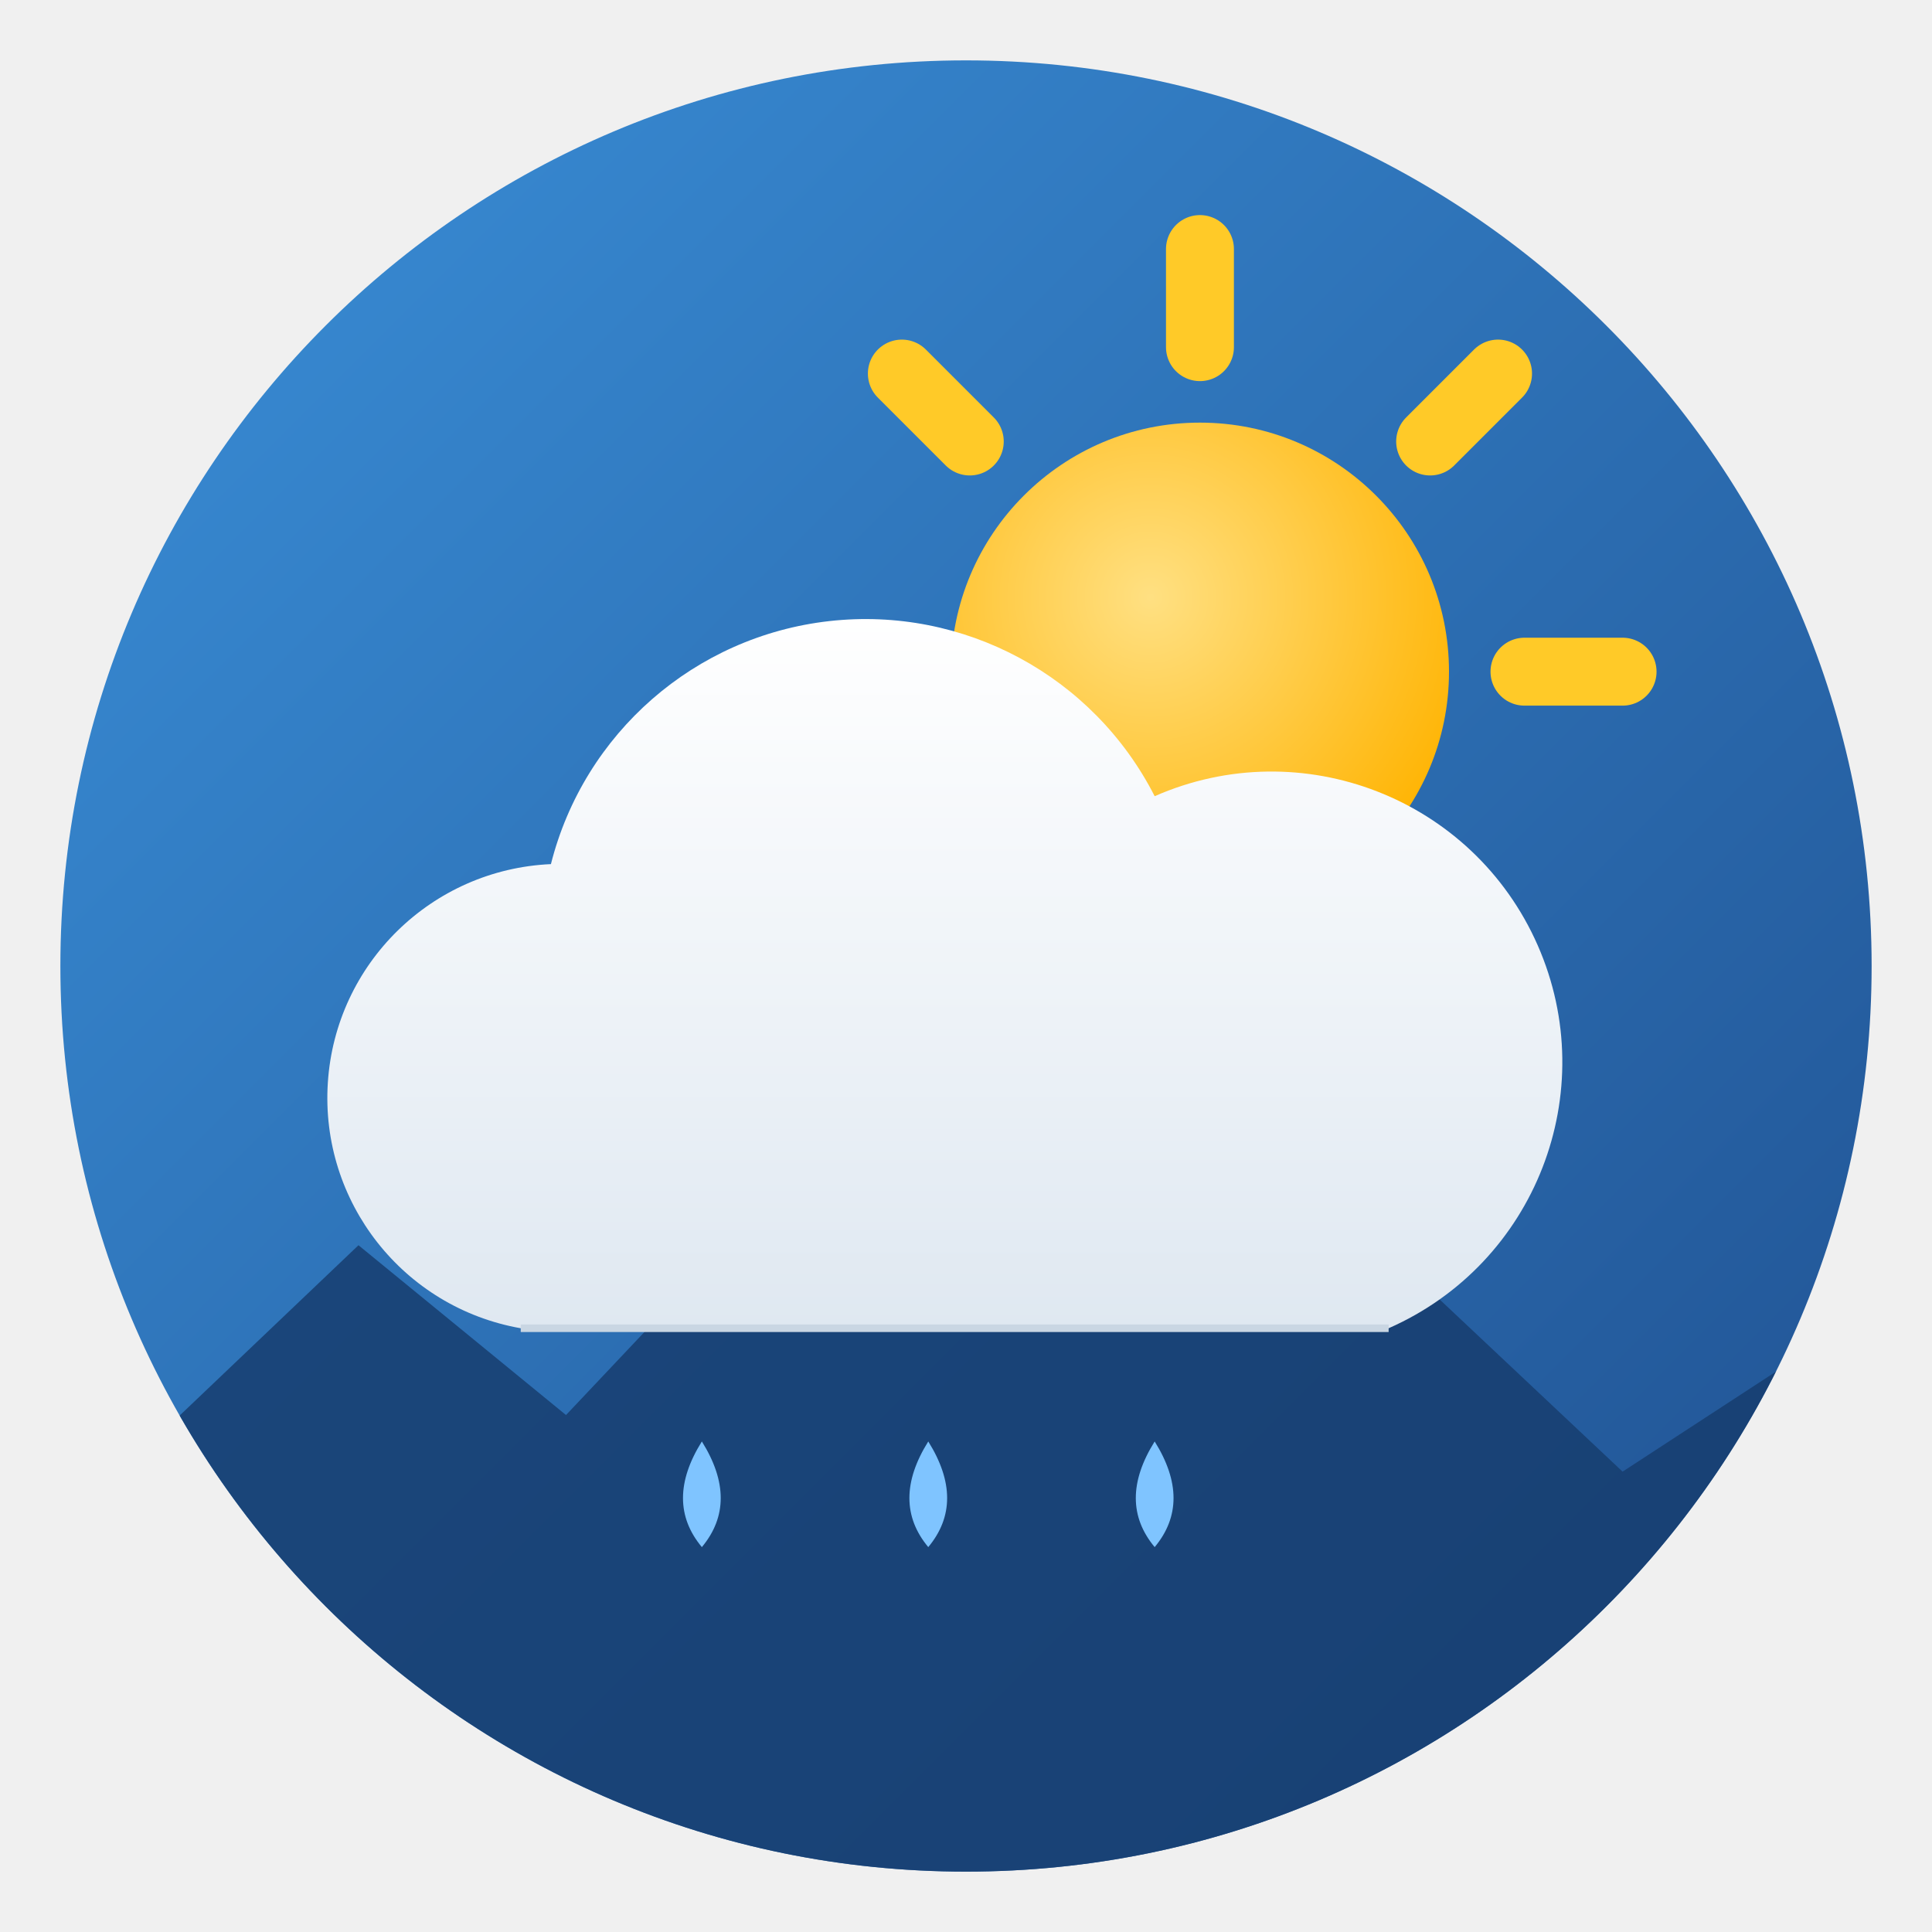
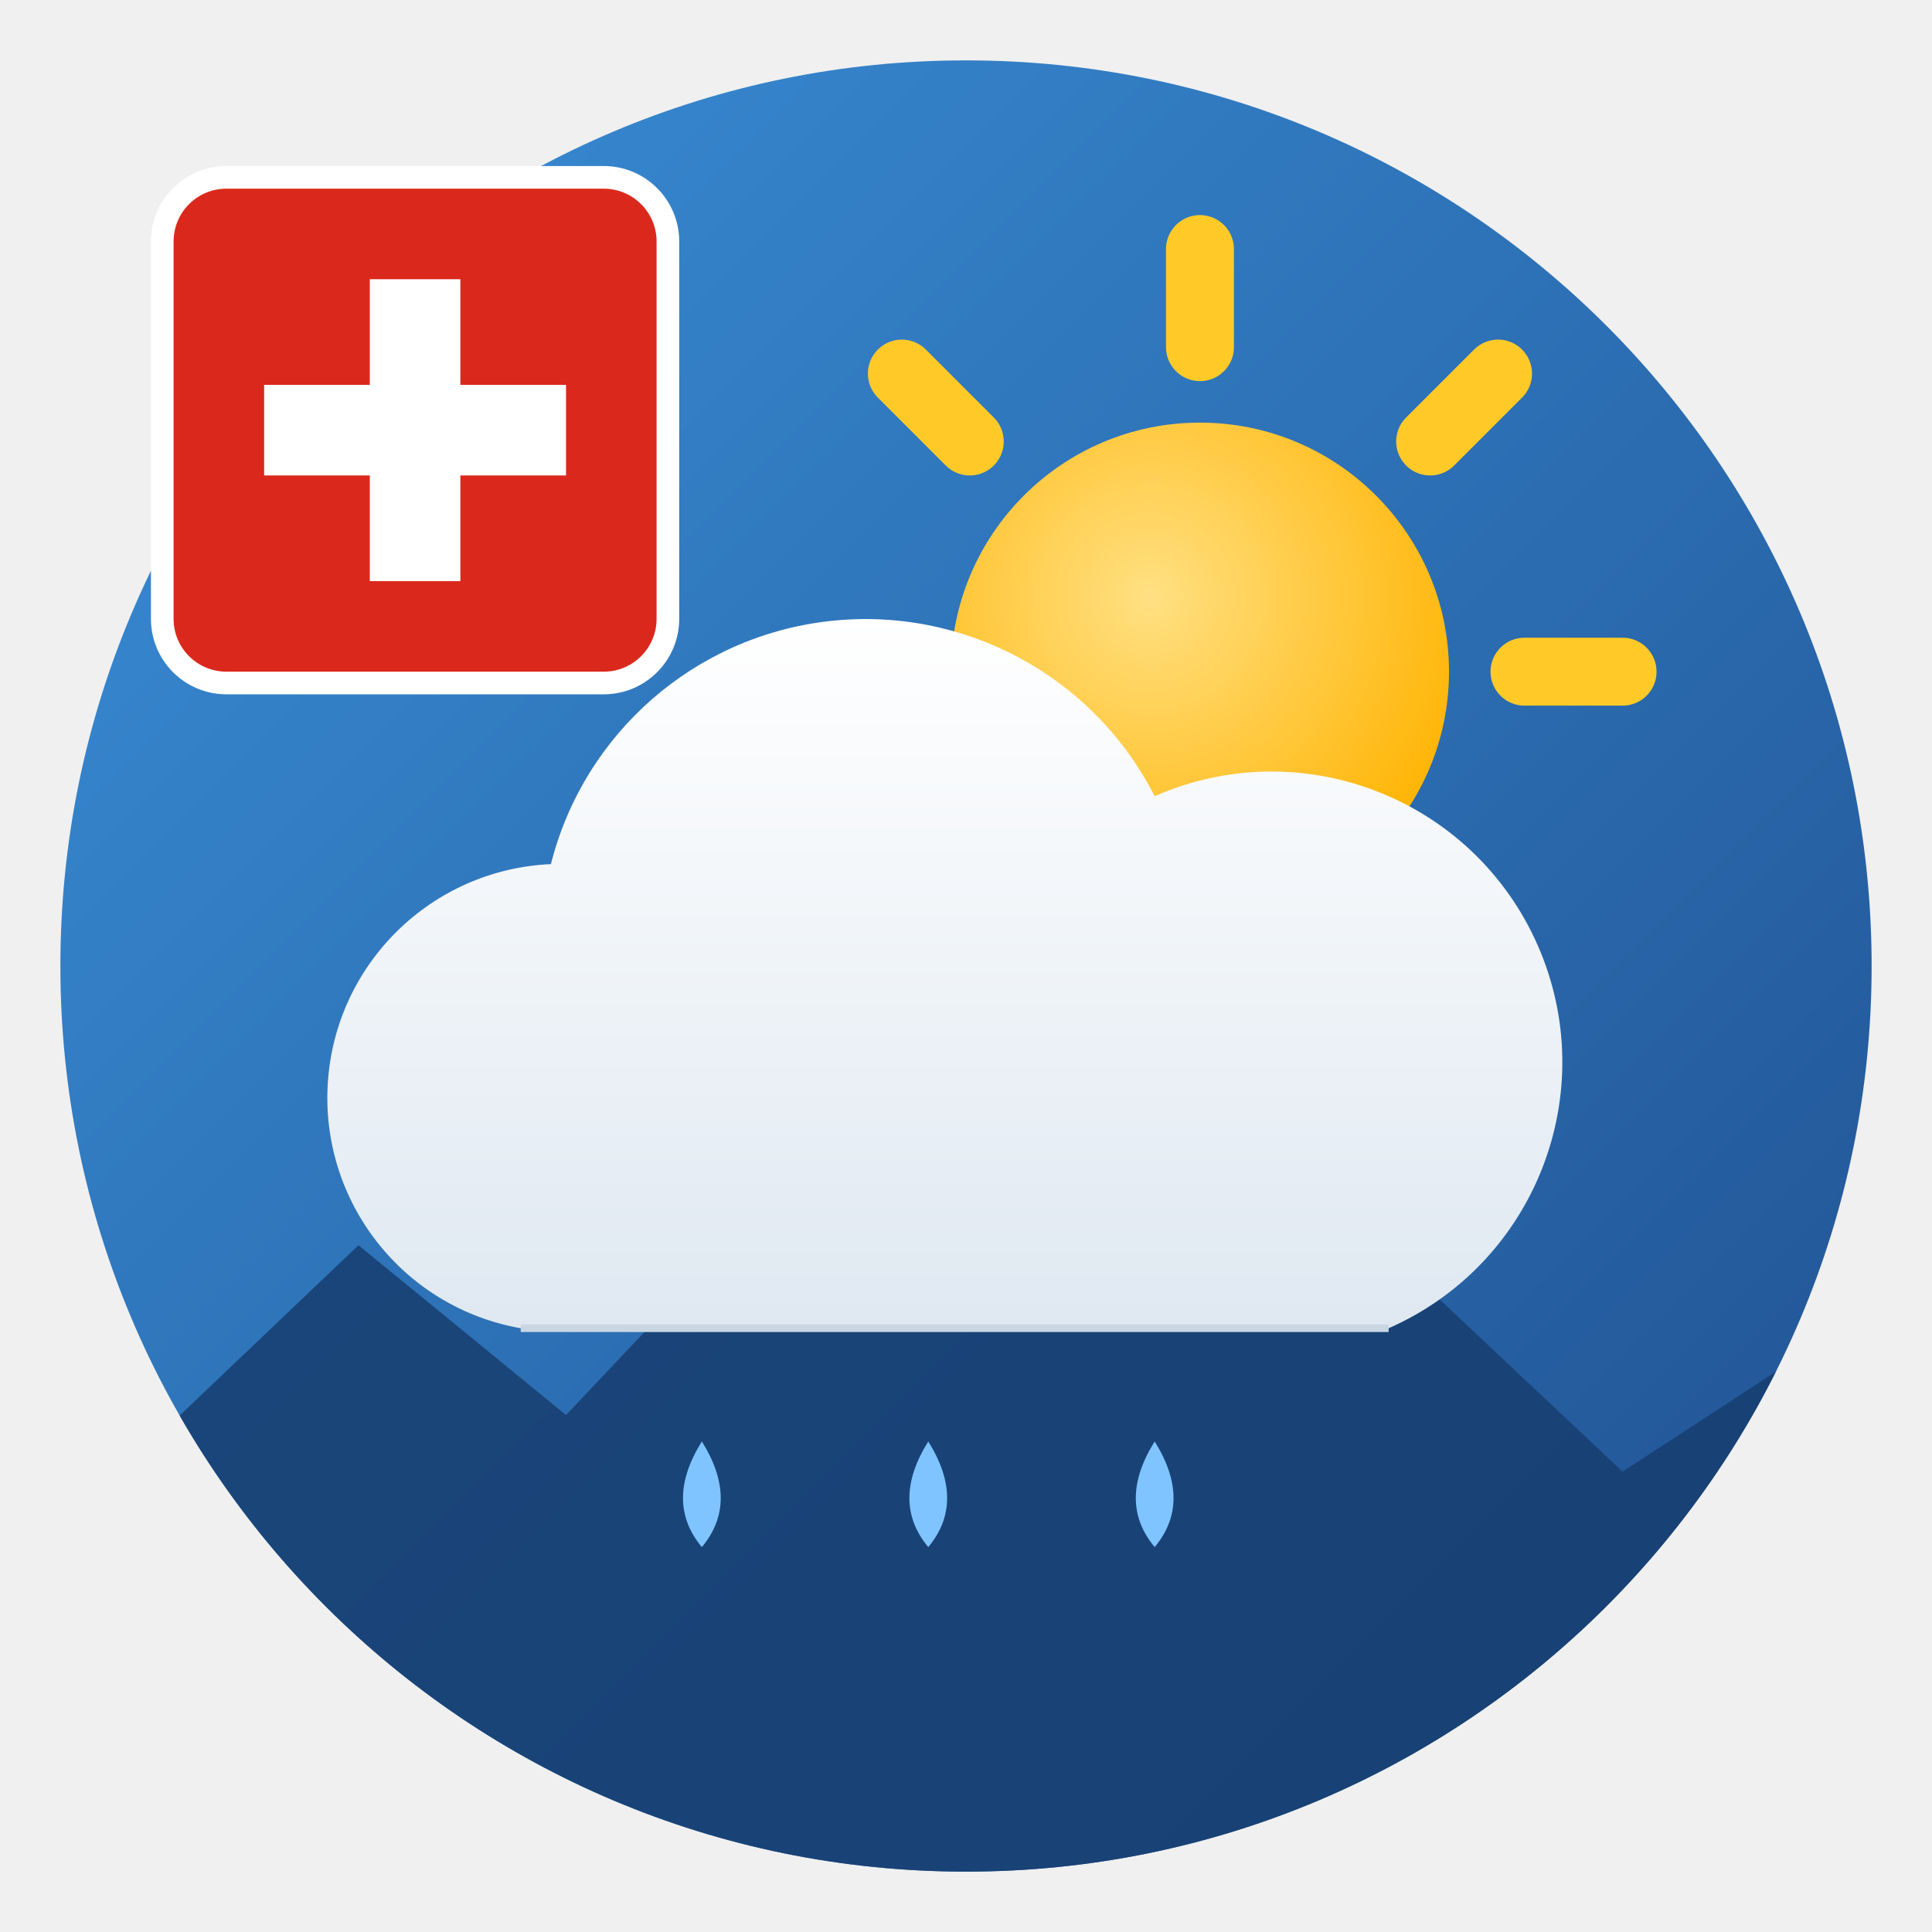
<svg xmlns="http://www.w3.org/2000/svg" viewBox="0 0 512 512">
  <defs>
    <linearGradient id="bg" x1="0" y1="0" x2="1" y2="1">
      <stop offset="0" stop-color="#3a8fd8" />
      <stop offset="1" stop-color="#1f4f8f" />
    </linearGradient>
    <radialGradient id="sun" cx=".4" cy=".35" r=".7">
      <stop offset="0" stop-color="#ffe082" />
      <stop offset="1" stop-color="#ffb300" />
    </radialGradient>
    <linearGradient id="cloud" x1="0" y1="0" x2="0" y2="1">
      <stop offset="0" stop-color="#ffffff" />
      <stop offset="1" stop-color="#dfe8f1" />
    </linearGradient>
    <clipPath id="circle">
      <circle cx="256" cy="256" r="240" />
    </clipPath>
  </defs>
  <circle cx="256" cy="256" r="240" fill="url(#bg)" />
  <g clip-path="url(#circle)">
    <path d="M-10 430 L95 330 L150 375 L235 285 L300 350 L345 310 L430 390 L522 330 L522 522 L-10 522 Z" fill="#163d6e" opacity=".85" />
    <path d="M235 285 L262 312 L247 309 L236 321 L224 307 L210 312 Z" fill="#ffffff" opacity=".9" />
    <path d="M345 310 L366 330 L353 328 L344 337 L335 327 L326 329 Z" fill="#ffffff" opacity=".9" />
  </g>
  <g transform="translate(318 178)">
    <g stroke="#ffca28" stroke-width="18" stroke-linecap="round">
      <line x1="0" y1="-112" x2="0" y2="-86" />
      <line x1="79" y1="-79" x2="61" y2="-61" />
      <line x1="112" y1="0" x2="86" y2="0" />
      <line x1="79" y1="79" x2="61" y2="61" />
      <line x1="-79" y1="-79" x2="-61" y2="-61" />
      <line x1="-112" y1="0" x2="-86" y2="0" />
    </g>
    <circle r="66" fill="url(#sun)" />
  </g>
  <path d="M138 352 a62 62 0 0 1 8-123 a86 86 0 0 1 160-18 a64 64 0 0 1 62 141 Z" fill="url(#cloud)" />
  <path d="M138 352 L368 352" stroke="#c9d6e3" stroke-width="2" />
  <g fill="#7fc4ff">
    <path d="M186 382 q10 16 0 28 q-10 -12 0 -28 Z" />
    <path d="M246 382 q10 16 0 28 q-10 -12 0 -28 Z" />
    <path d="M306 382 q10 16 0 28 q-10 -12 0 -28 Z" />
  </g>
+   <g transform="translate(46 50)">
+     <rect x="-6" y="-6" width="140" height="140" rx="20" fill="#ffffff" />
+     <rect width="128" height="128" rx="14" fill="#da291c" />
+     <rect x="24" y="52" width="80" height="24" fill="#ffffff" />
+     <rect x="52" y="24" width="24" height="80" fill="#ffffff" />
+   </g>
</svg>
